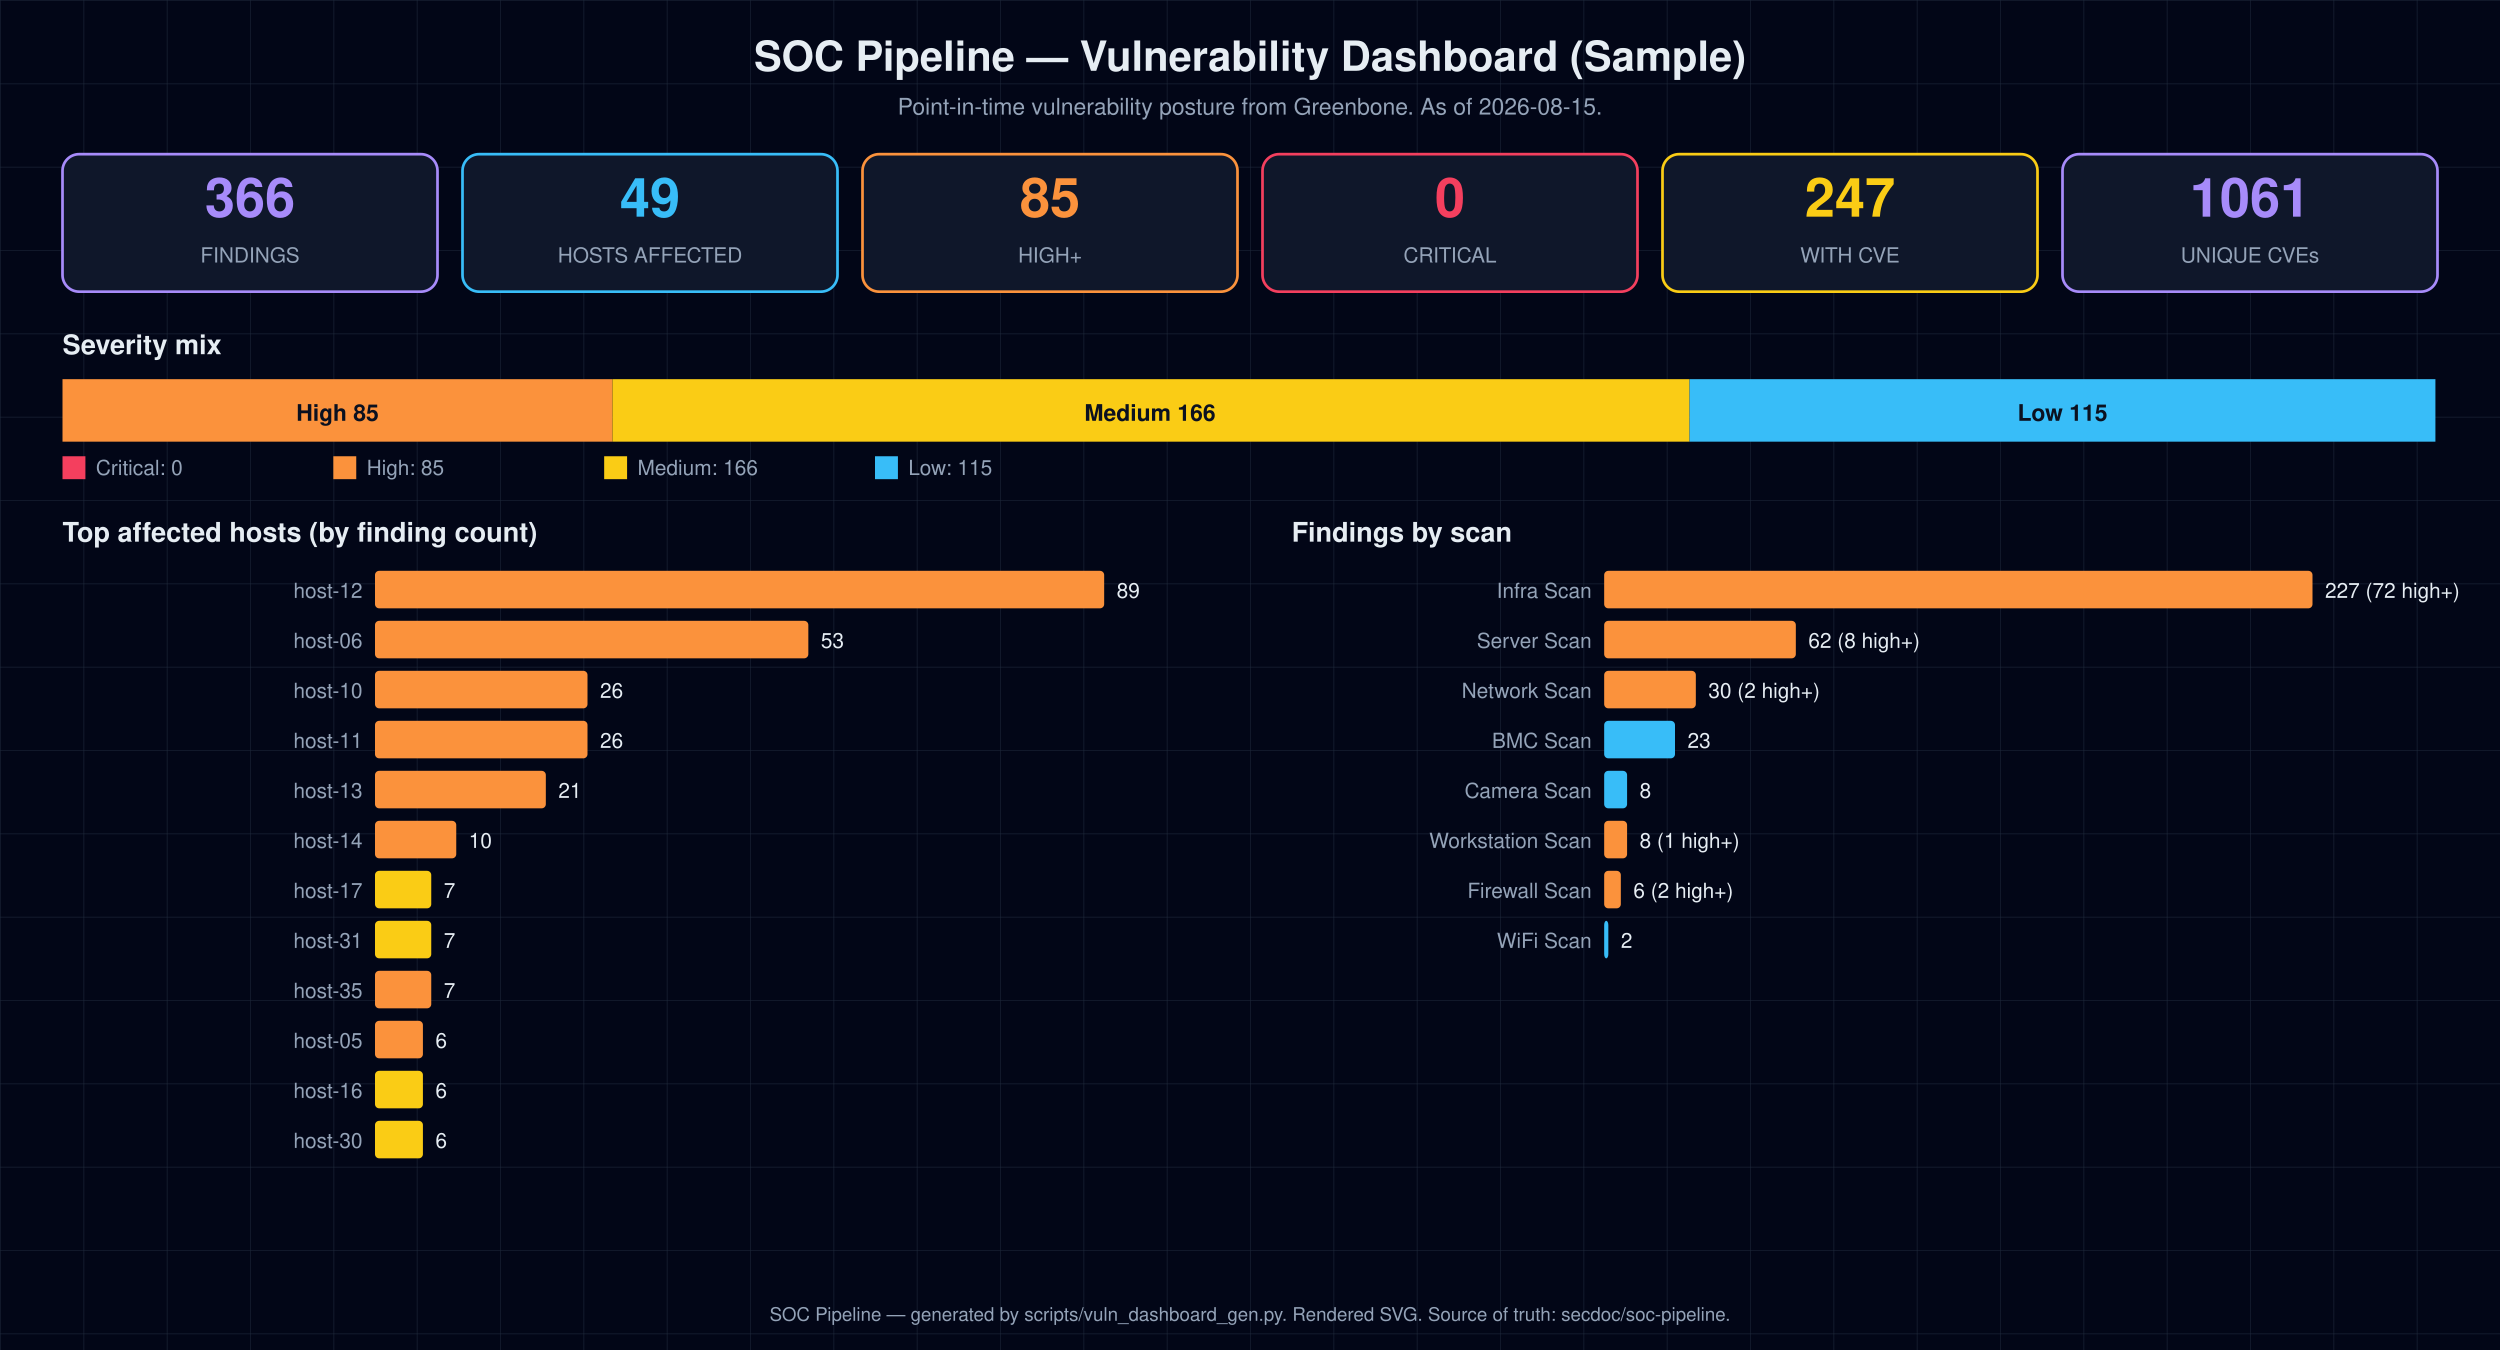
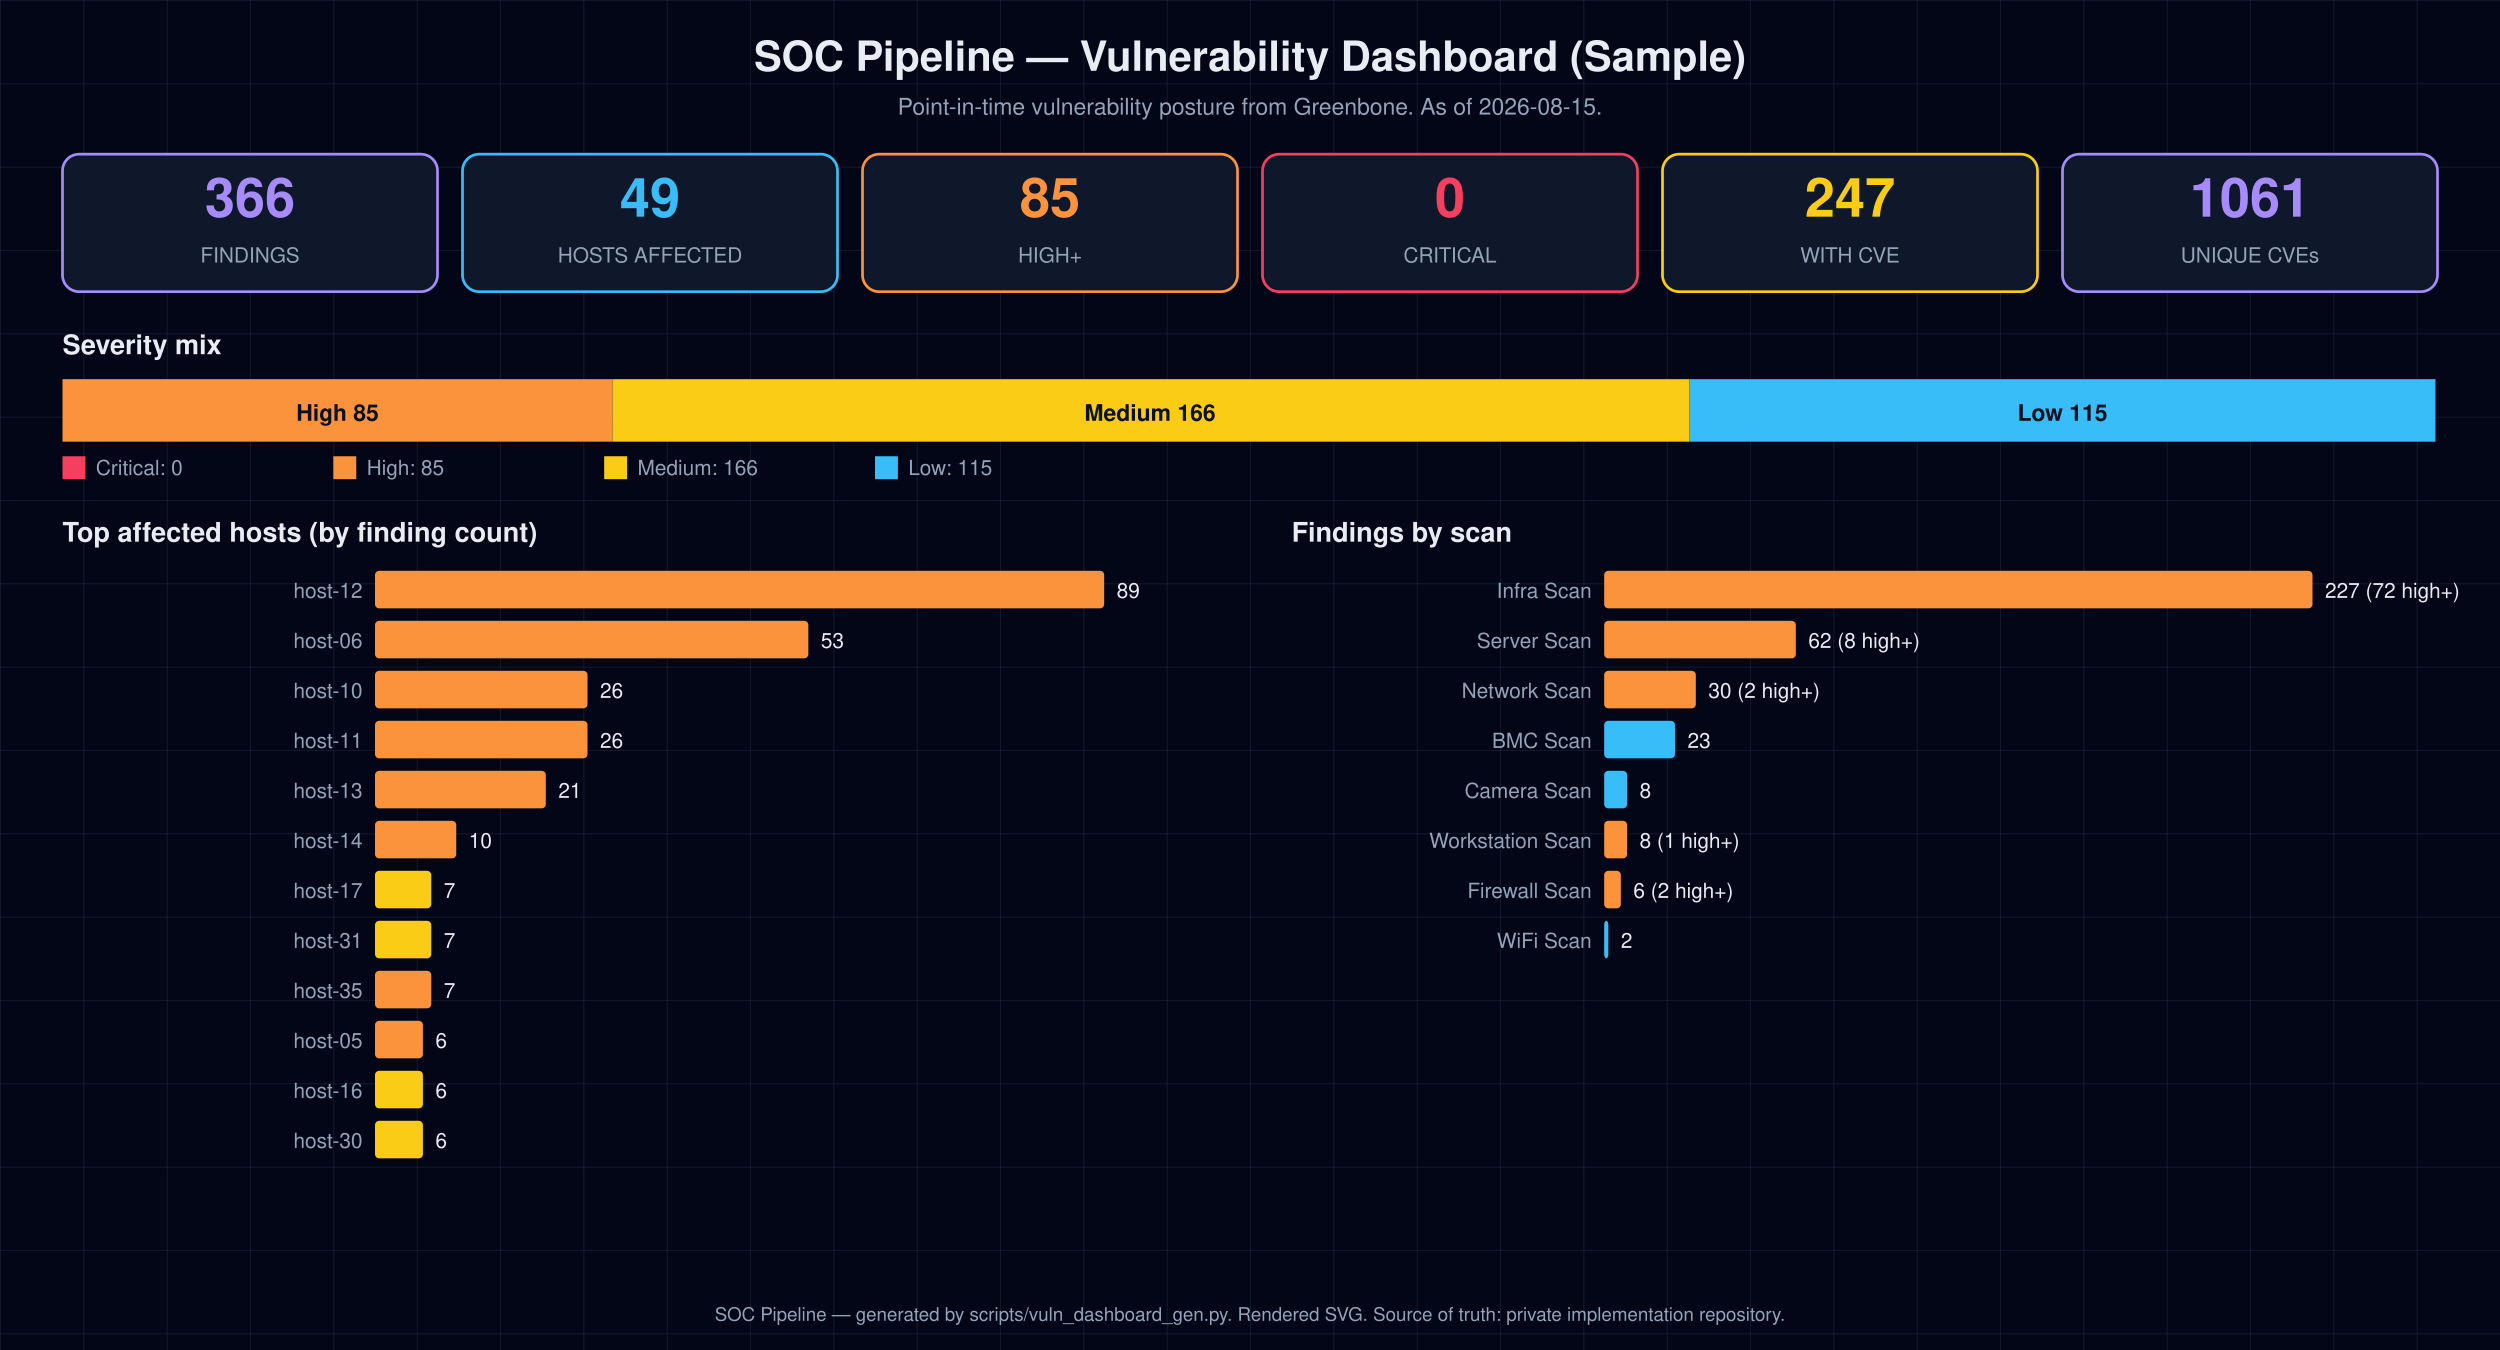
<svg xmlns="http://www.w3.org/2000/svg" viewBox="0 0 1200 648" font-family="'Segoe UI',Helvetica,Arial,sans-serif">
  <defs>
    <pattern id="grid" width="40" height="40" patternUnits="userSpaceOnUse">
      <path d="M 40 0 L 0 0 0 40" fill="none" stroke="#1e293b" stroke-width="0.5" />
    </pattern>
  </defs>
  <rect width="1200" height="648" fill="#020617" />
  <rect width="1200" height="648" fill="url(#grid)" />
  <text x="600" y="34" fill="#e6edf3" font-size="20" font-weight="700" text-anchor="middle">SOC Pipeline — Vulnerability Dashboard (Sample)</text>
  <text x="600" y="55" fill="#94a3b8" font-size="11" text-anchor="middle">Point-in-time vulnerability posture from Greenbone. As of 2026-08-15.</text>
  <rect x="30" y="74" width="180" height="66" rx="8" fill="#0f172a" stroke="#a78bfa" stroke-width="1.3" />
  <text x="120" y="104" fill="#a78bfa" font-size="26" font-weight="700" text-anchor="middle">366</text>
  <text x="120" y="126" fill="#94a3b8" font-size="10" text-anchor="middle">FINDINGS</text>
  <rect x="222" y="74" width="180" height="66" rx="8" fill="#0f172a" stroke="#38bdf8" stroke-width="1.3" />
  <text x="312" y="104" fill="#38bdf8" font-size="26" font-weight="700" text-anchor="middle">49</text>
  <text x="312" y="126" fill="#94a3b8" font-size="10" text-anchor="middle">HOSTS AFFECTED</text>
  <rect x="414" y="74" width="180" height="66" rx="8" fill="#0f172a" stroke="#fb923c" stroke-width="1.3" />
  <text x="504" y="104" fill="#fb923c" font-size="26" font-weight="700" text-anchor="middle">85</text>
  <text x="504" y="126" fill="#94a3b8" font-size="10" text-anchor="middle">HIGH+</text>
  <rect x="606" y="74" width="180" height="66" rx="8" fill="#0f172a" stroke="#f43f5e" stroke-width="1.3" />
  <text x="696" y="104" fill="#f43f5e" font-size="26" font-weight="700" text-anchor="middle">0</text>
  <text x="696" y="126" fill="#94a3b8" font-size="10" text-anchor="middle">CRITICAL</text>
  <rect x="798" y="74" width="180" height="66" rx="8" fill="#0f172a" stroke="#facc15" stroke-width="1.3" />
  <text x="888" y="104" fill="#facc15" font-size="26" font-weight="700" text-anchor="middle">247</text>
  <text x="888" y="126" fill="#94a3b8" font-size="10" text-anchor="middle">WITH CVE</text>
  <rect x="990" y="74" width="180" height="66" rx="8" fill="#0f172a" stroke="#a78bfa" stroke-width="1.3" />
  <text x="1080" y="104" fill="#a78bfa" font-size="26" font-weight="700" text-anchor="middle">1061</text>
  <text x="1080" y="126" fill="#94a3b8" font-size="10" text-anchor="middle">UNIQUE CVEs</text>
  <text x="30" y="170" fill="#e6edf3" font-size="13" font-weight="700">Severity mix</text>
  <rect x="30" y="182" width="264" height="30" fill="#fb923c" />
  <text x="162" y="202" fill="#0b1120" font-size="11" font-weight="700" text-anchor="middle">High 85</text>
  <rect x="294" y="182" width="517" height="30" fill="#facc15" />
  <text x="552" y="202" fill="#0b1120" font-size="11" font-weight="700" text-anchor="middle">Medium 166</text>
  <rect x="811" y="182" width="358" height="30" fill="#38bdf8" />
  <text x="990" y="202" fill="#0b1120" font-size="11" font-weight="700" text-anchor="middle">Low 115</text>
  <rect x="30" y="219" width="11" height="11" fill="#f43f5e" />
  <text x="46" y="228" fill="#94a3b8" font-size="10">Critical: 0</text>
  <rect x="160" y="219" width="11" height="11" fill="#fb923c" />
  <text x="176" y="228" fill="#94a3b8" font-size="10">High: 85</text>
  <rect x="290" y="219" width="11" height="11" fill="#facc15" />
  <text x="306" y="228" fill="#94a3b8" font-size="10">Medium: 166</text>
  <rect x="420" y="219" width="11" height="11" fill="#38bdf8" />
  <text x="436" y="228" fill="#94a3b8" font-size="10">Low: 115</text>
  <text x="30" y="260" fill="#e6edf3" font-size="13" font-weight="700">Top affected hosts (by finding count)</text>
  <text x="620" y="260" fill="#e6edf3" font-size="13" font-weight="700">Findings by scan</text>
  <text x="174" y="287" fill="#94a3b8" font-size="10" text-anchor="end">host-12</text>
  <rect x="180" y="274" width="350" height="18" rx="2" fill="#fb923c" />
  <text x="536" y="287" fill="#e6edf3" font-size="10">89</text>
  <text x="174" y="311" fill="#94a3b8" font-size="10" text-anchor="end">host-06</text>
  <rect x="180" y="298" width="208" height="18" rx="2" fill="#fb923c" />
  <text x="394" y="311" fill="#e6edf3" font-size="10">53</text>
  <text x="174" y="335" fill="#94a3b8" font-size="10" text-anchor="end">host-10</text>
  <rect x="180" y="322" width="102" height="18" rx="2" fill="#fb923c" />
  <text x="288" y="335" fill="#e6edf3" font-size="10">26</text>
  <text x="174" y="359" fill="#94a3b8" font-size="10" text-anchor="end">host-11</text>
  <rect x="180" y="346" width="102" height="18" rx="2" fill="#fb923c" />
  <text x="288" y="359" fill="#e6edf3" font-size="10">26</text>
  <text x="174" y="383" fill="#94a3b8" font-size="10" text-anchor="end">host-13</text>
  <rect x="180" y="370" width="82" height="18" rx="2" fill="#fb923c" />
  <text x="268" y="383" fill="#e6edf3" font-size="10">21</text>
  <text x="174" y="407" fill="#94a3b8" font-size="10" text-anchor="end">host-14</text>
  <rect x="180" y="394" width="39" height="18" rx="2" fill="#fb923c" />
  <text x="225" y="407" fill="#e6edf3" font-size="10">10</text>
  <text x="174" y="431" fill="#94a3b8" font-size="10" text-anchor="end">host-17</text>
  <rect x="180" y="418" width="27" height="18" rx="2" fill="#facc15" />
  <text x="213" y="431" fill="#e6edf3" font-size="10">7</text>
  <text x="174" y="455" fill="#94a3b8" font-size="10" text-anchor="end">host-31</text>
  <rect x="180" y="442" width="27" height="18" rx="2" fill="#facc15" />
  <text x="213" y="455" fill="#e6edf3" font-size="10">7</text>
  <text x="174" y="479" fill="#94a3b8" font-size="10" text-anchor="end">host-35</text>
  <rect x="180" y="466" width="27" height="18" rx="2" fill="#fb923c" />
  <text x="213" y="479" fill="#e6edf3" font-size="10">7</text>
  <text x="174" y="503" fill="#94a3b8" font-size="10" text-anchor="end">host-05</text>
  <rect x="180" y="490" width="23" height="18" rx="2" fill="#fb923c" />
  <text x="209" y="503" fill="#e6edf3" font-size="10">6</text>
  <text x="174" y="527" fill="#94a3b8" font-size="10" text-anchor="end">host-16</text>
  <rect x="180" y="514" width="23" height="18" rx="2" fill="#facc15" />
  <text x="209" y="527" fill="#e6edf3" font-size="10">6</text>
  <text x="174" y="551" fill="#94a3b8" font-size="10" text-anchor="end">host-30</text>
  <rect x="180" y="538" width="23" height="18" rx="2" fill="#facc15" />
  <text x="209" y="551" fill="#e6edf3" font-size="10">6</text>
  <text x="764" y="287" fill="#94a3b8" font-size="10" text-anchor="end">Infra Scan</text>
  <rect x="770" y="274" width="340" height="18" rx="2" fill="#fb923c" />
  <text x="1116" y="287" fill="#e6edf3" font-size="10">227  (72 high+)</text>
  <text x="764" y="311" fill="#94a3b8" font-size="10" text-anchor="end">Server Scan</text>
  <rect x="770" y="298" width="92" height="18" rx="2" fill="#fb923c" />
  <text x="868" y="311" fill="#e6edf3" font-size="10">62  (8 high+)</text>
  <text x="764" y="335" fill="#94a3b8" font-size="10" text-anchor="end">Network Scan</text>
  <rect x="770" y="322" width="44" height="18" rx="2" fill="#fb923c" />
  <text x="820" y="335" fill="#e6edf3" font-size="10">30  (2 high+)</text>
  <text x="764" y="359" fill="#94a3b8" font-size="10" text-anchor="end">BMC Scan</text>
  <rect x="770" y="346" width="34" height="18" rx="2" fill="#38bdf8" />
  <text x="810" y="359" fill="#e6edf3" font-size="10">23</text>
  <text x="764" y="383" fill="#94a3b8" font-size="10" text-anchor="end">Camera Scan</text>
  <rect x="770" y="370" width="11" height="18" rx="2" fill="#38bdf8" />
  <text x="787" y="383" fill="#e6edf3" font-size="10">8</text>
  <text x="764" y="407" fill="#94a3b8" font-size="10" text-anchor="end">Workstation Scan</text>
  <rect x="770" y="394" width="11" height="18" rx="2" fill="#fb923c" />
  <text x="787" y="407" fill="#e6edf3" font-size="10">8  (1 high+)</text>
  <text x="764" y="431" fill="#94a3b8" font-size="10" text-anchor="end">Firewall Scan</text>
  <rect x="770" y="418" width="8" height="18" rx="2" fill="#fb923c" />
  <text x="784" y="431" fill="#e6edf3" font-size="10">6  (2 high+)</text>
  <text x="764" y="455" fill="#94a3b8" font-size="10" text-anchor="end">WiFi Scan</text>
  <rect x="770" y="442" width="2" height="18" rx="2" fill="#38bdf8" />
  <text x="778" y="455" fill="#e6edf3" font-size="10">2</text>
-   <text x="600" y="634" fill="#94a3b8" font-size="9" text-anchor="middle">SOC Pipeline — generated by scripts/vuln_dashboard_gen.py. Rendered SVG. Source of truth: secdoc/soc-pipeline.</text>
+   <text x="600" y="634" fill="#94a3b8" font-size="9" text-anchor="middle">SOC Pipeline — generated by scripts/vuln_dashboard_gen.py. Rendered SVG. Source of truth: private implementation repository.</text>
</svg>
